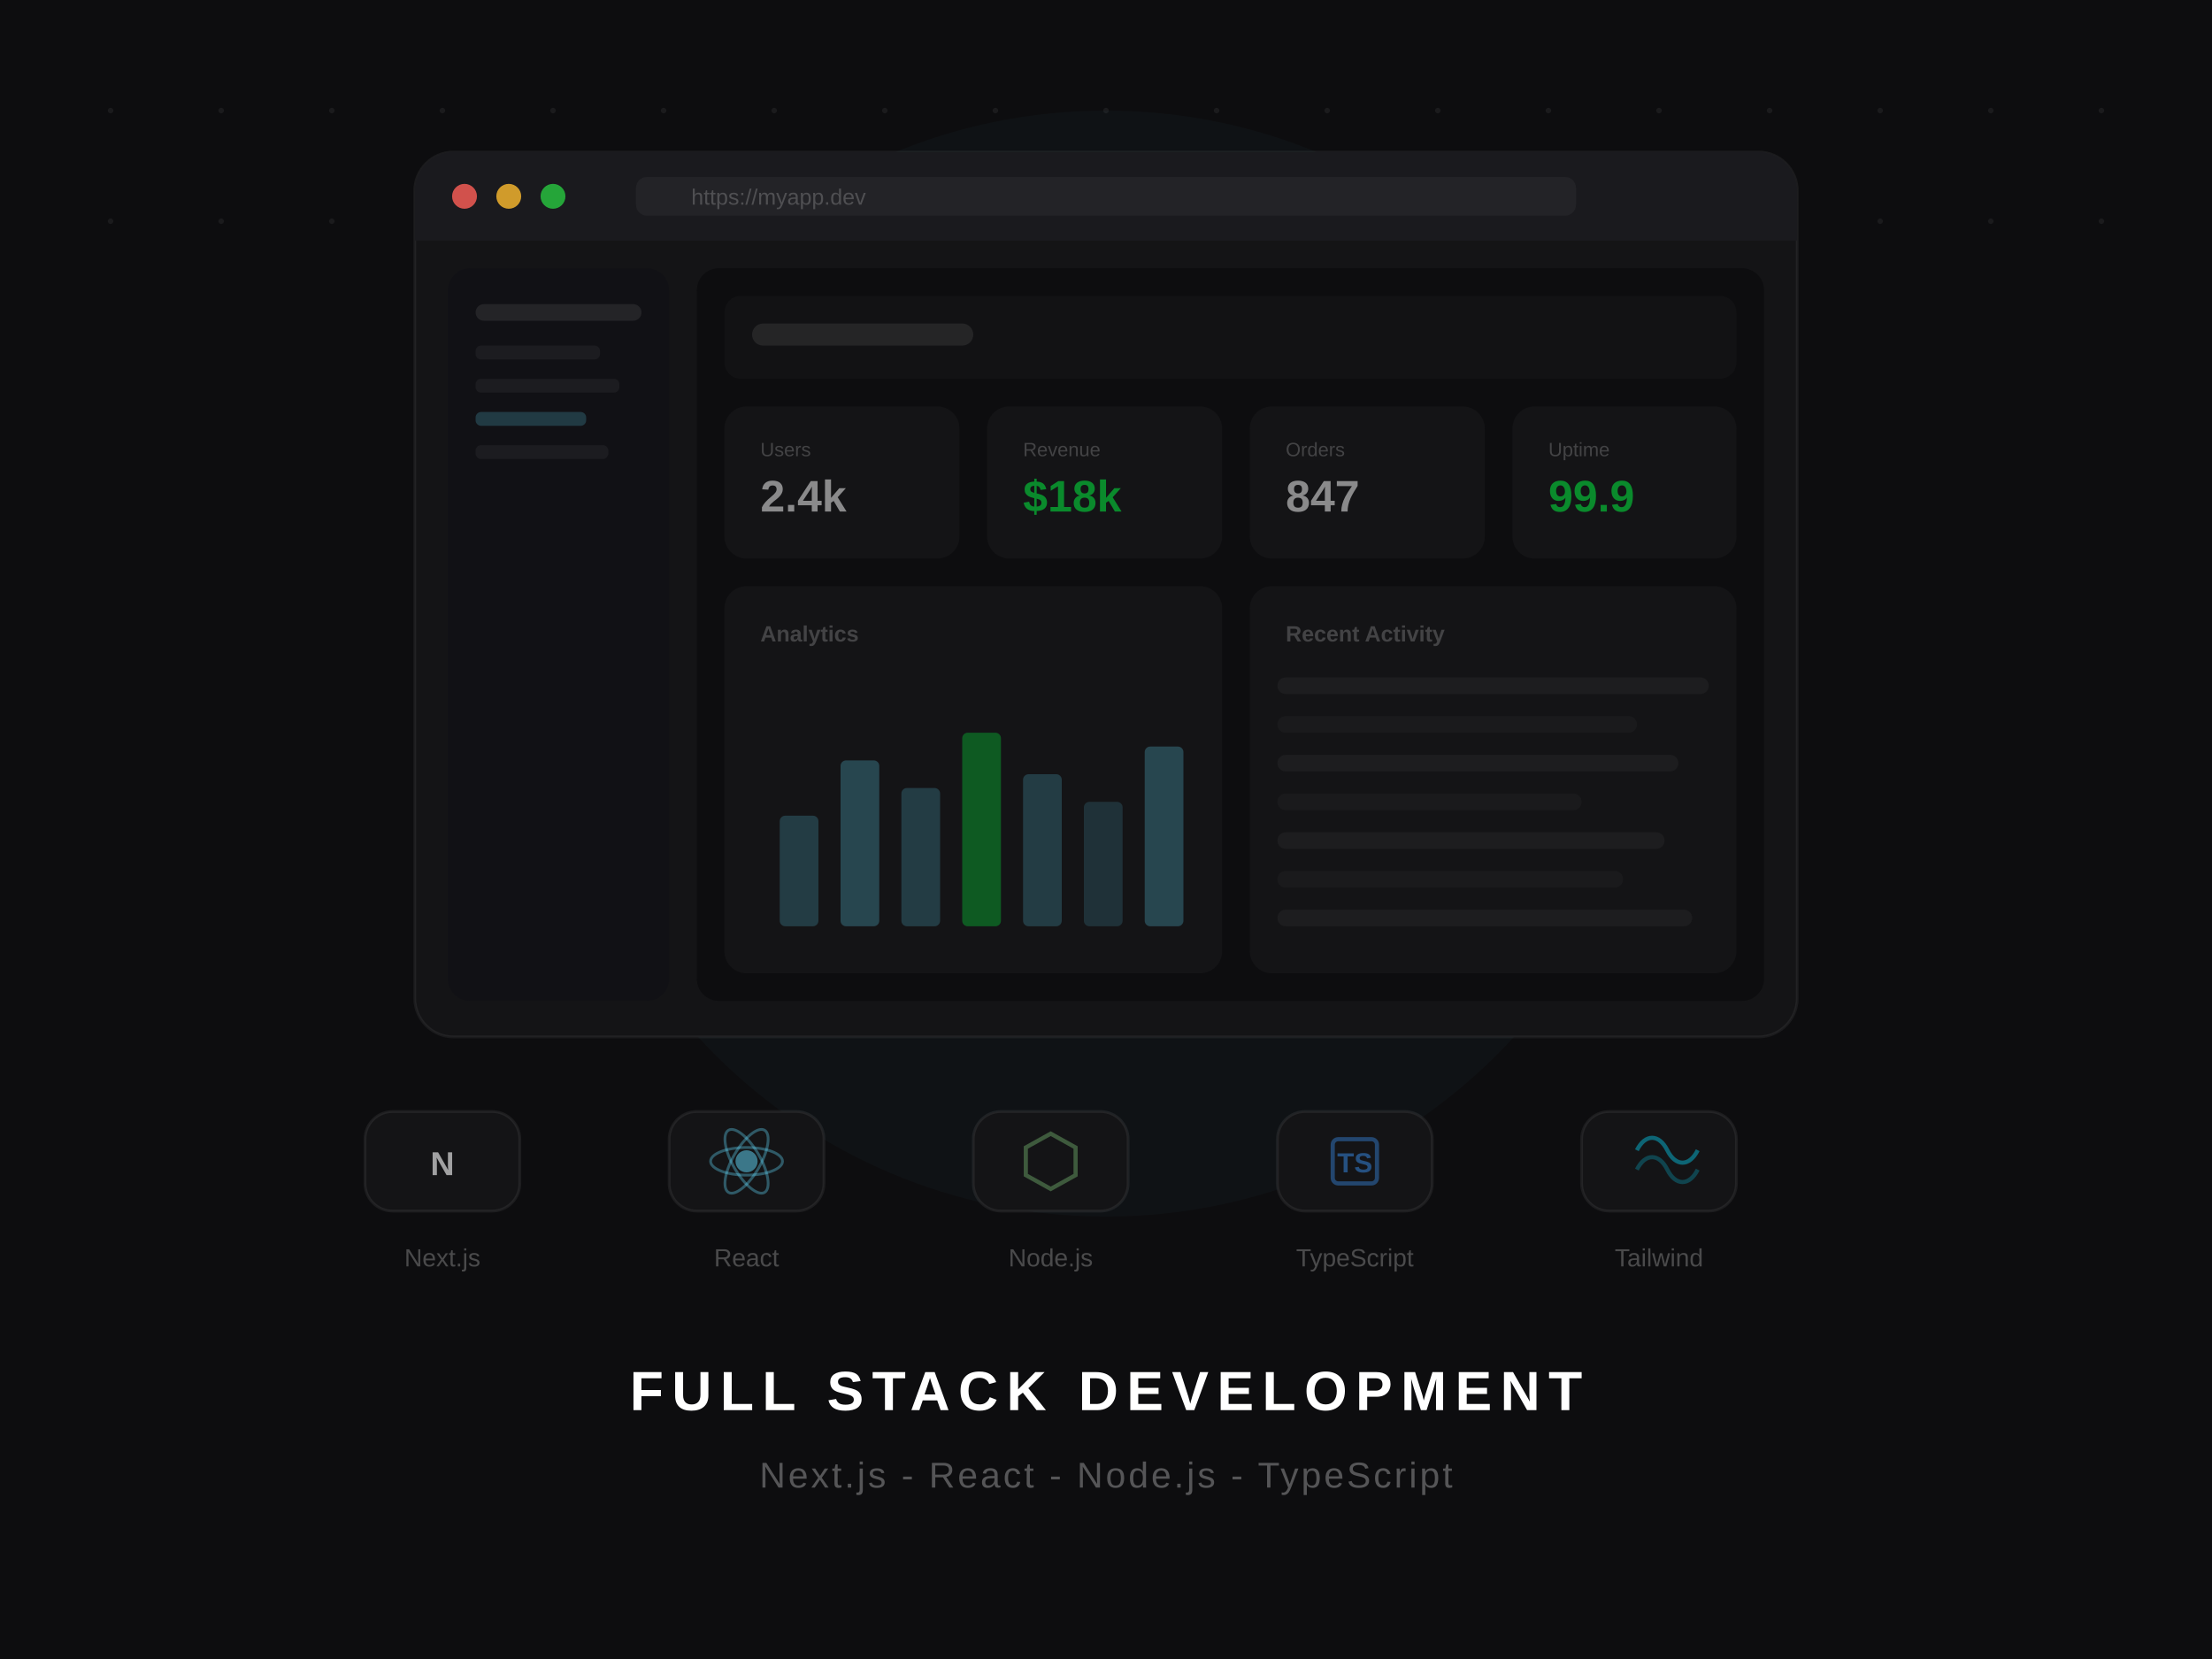
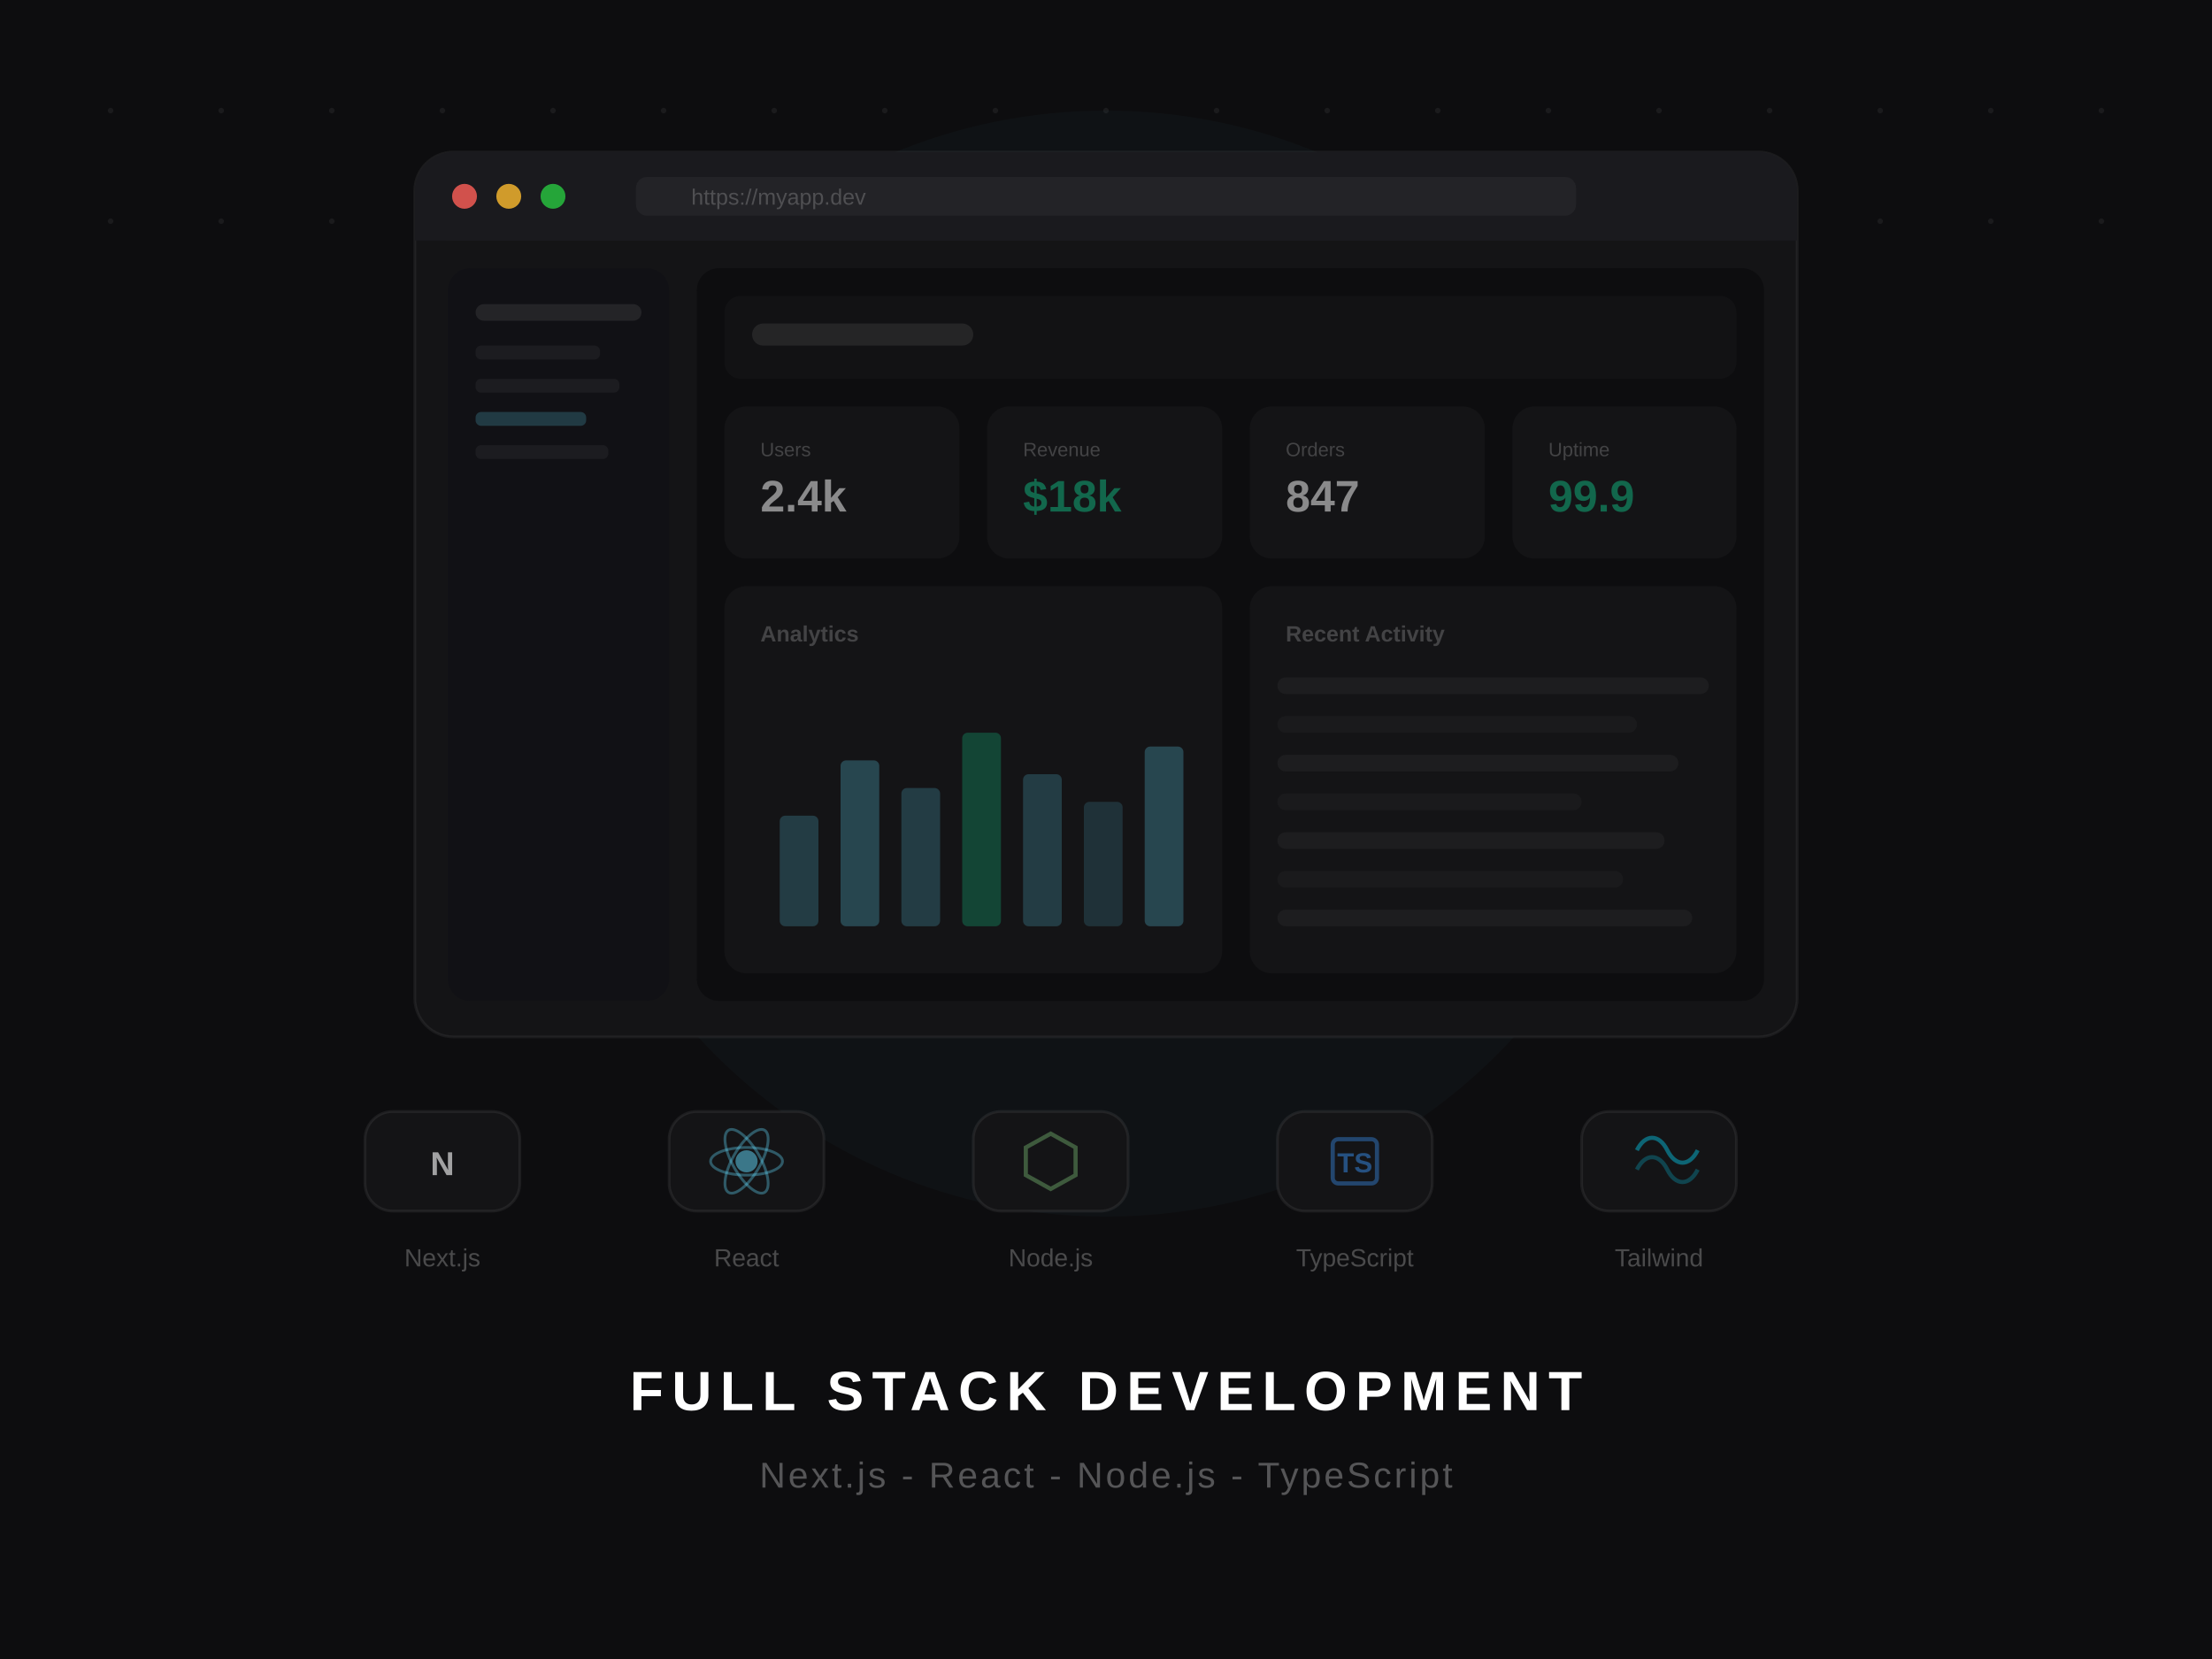
<svg xmlns="http://www.w3.org/2000/svg" width="800" height="600" viewBox="0 0 800 600">
  <rect width="800" height="600" fill="#0d0d0f" />
  <g fill="white" opacity="0.06">
    <circle cx="40" cy="40" r="1" />
    <circle cx="80" cy="40" r="1" />
    <circle cx="120" cy="40" r="1" />
    <circle cx="160" cy="40" r="1" />
    <circle cx="200" cy="40" r="1" />
    <circle cx="240" cy="40" r="1" />
    <circle cx="280" cy="40" r="1" />
    <circle cx="320" cy="40" r="1" />
    <circle cx="360" cy="40" r="1" />
    <circle cx="400" cy="40" r="1" />
    <circle cx="440" cy="40" r="1" />
    <circle cx="480" cy="40" r="1" />
    <circle cx="520" cy="40" r="1" />
    <circle cx="560" cy="40" r="1" />
    <circle cx="600" cy="40" r="1" />
    <circle cx="640" cy="40" r="1" />
    <circle cx="680" cy="40" r="1" />
    <circle cx="720" cy="40" r="1" />
    <circle cx="760" cy="40" r="1" />
    <circle cx="40" cy="80" r="1" />
    <circle cx="80" cy="80" r="1" />
    <circle cx="120" cy="80" r="1" />
    <circle cx="160" cy="80" r="1" />
    <circle cx="200" cy="80" r="1" />
    <circle cx="240" cy="80" r="1" />
    <circle cx="280" cy="80" r="1" />
    <circle cx="320" cy="80" r="1" />
    <circle cx="360" cy="80" r="1" />
    <circle cx="400" cy="80" r="1" />
    <circle cx="440" cy="80" r="1" />
    <circle cx="480" cy="80" r="1" />
    <circle cx="520" cy="80" r="1" />
    <circle cx="560" cy="80" r="1" />
    <circle cx="600" cy="80" r="1" />
    <circle cx="640" cy="80" r="1" />
    <circle cx="680" cy="80" r="1" />
    <circle cx="720" cy="80" r="1" />
    <circle cx="760" cy="80" r="1" />
  </g>
  <circle cx="400" cy="240" r="200" fill="#61DAFB" opacity="0.025" />
  <rect x="150" y="55" width="500" height="320" rx="14" fill="#141416" stroke="white" stroke-opacity="0.06" />
  <rect x="150" y="55" width="500" height="32" rx="14" fill="#1a1a1e" />
  <rect x="150" y="73" width="500" height="14" fill="#1a1a1e" />
  <circle cx="168" cy="71" r="4.5" fill="#ff5f57" opacity="0.8" />
  <circle cx="184" cy="71" r="4.5" fill="#febc2e" opacity="0.8" />
  <circle cx="200" cy="71" r="4.5" fill="#28c840" opacity="0.8" />
  <rect x="230" y="64" width="340" height="14" rx="4" fill="white" opacity="0.04" />
  <text x="250" y="74" fill="white" opacity="0.2" font-family="Arial, sans-serif" font-size="8">https://myapp.dev</text>
  <rect x="162" y="97" width="80" height="265" rx="8" fill="#111115" />
  <rect x="172" y="110" width="60" height="6" rx="3" fill="white" opacity="0.08" />
  <rect x="172" y="125" width="45" height="5" rx="2" fill="white" opacity="0.05" />
  <rect x="172" y="137" width="52" height="5" rx="2" fill="white" opacity="0.05" />
  <rect x="172" y="149" width="40" height="5" rx="2" fill="#61DAFB" opacity="0.2" />
  <rect x="172" y="161" width="48" height="5" rx="2" fill="white" opacity="0.05" />
  <rect x="252" y="97" width="386" height="265" rx="8" fill="#0d0d0f" />
  <rect x="262" y="107" width="366" height="30" rx="6" fill="white" opacity="0.02" />
  <rect x="272" y="117" width="80" height="8" rx="4" fill="white" opacity="0.08" />
  <rect x="262" y="147" width="85" height="55" rx="8" fill="#141416" />
  <text x="275" y="165" fill="white" opacity="0.2" font-family="Arial, sans-serif" font-size="7">Users</text>
  <text x="275" y="185" fill="white" opacity="0.5" font-family="Arial, sans-serif" font-size="16" font-weight="bold">2.4k</text>
  <rect x="357" y="147" width="85" height="55" rx="8" fill="#141416" />
  <text x="370" y="165" fill="white" opacity="0.2" font-family="Arial, sans-serif" font-size="7">Revenue</text>
-   <text x="370" y="185" fill="#00ff41" opacity="0.5" font-family="Arial, sans-serif" font-size="16" font-weight="bold">$18k</text>
+   <text x="370" y="185" fill="#10b981" opacity="0.5" font-family="Arial, sans-serif" font-size="16" font-weight="bold">$18k</text>
  <rect x="452" y="147" width="85" height="55" rx="8" fill="#141416" />
  <text x="465" y="165" fill="white" opacity="0.2" font-family="Arial, sans-serif" font-size="7">Orders</text>
  <text x="465" y="185" fill="white" opacity="0.5" font-family="Arial, sans-serif" font-size="16" font-weight="bold">847</text>
  <rect x="547" y="147" width="81" height="55" rx="8" fill="#141416" />
  <text x="560" y="165" fill="white" opacity="0.2" font-family="Arial, sans-serif" font-size="7">Uptime</text>
-   <text x="560" y="185" fill="#00ff41" opacity="0.5" font-family="Arial, sans-serif" font-size="16" font-weight="bold">99.9</text>
+   <text x="560" y="185" fill="#10b981" opacity="0.5" font-family="Arial, sans-serif" font-size="16" font-weight="bold">99.9</text>
  <rect x="262" y="212" width="180" height="140" rx="8" fill="#141416" />
  <text x="275" y="232" fill="white" opacity="0.2" font-family="Arial, sans-serif" font-size="8" font-weight="bold">Analytics</text>
  <rect x="282" y="295" width="14" height="40" rx="2" fill="#61DAFB" opacity="0.2" />
  <rect x="304" y="275" width="14" height="60" rx="2" fill="#61DAFB" opacity="0.25" />
  <rect x="326" y="285" width="14" height="50" rx="2" fill="#61DAFB" opacity="0.2" />
-   <rect x="348" y="265" width="14" height="70" rx="2" fill="#00ff41" opacity="0.3" />
+   <rect x="348" y="265" width="14" height="70" rx="2" fill="#10b981" opacity="0.3" />
  <rect x="370" y="280" width="14" height="55" rx="2" fill="#61DAFB" opacity="0.2" />
  <rect x="392" y="290" width="14" height="45" rx="2" fill="#61DAFB" opacity="0.15" />
  <rect x="414" y="270" width="14" height="65" rx="2" fill="#61DAFB" opacity="0.25" />
  <rect x="452" y="212" width="176" height="140" rx="8" fill="#141416" />
  <text x="465" y="232" fill="white" opacity="0.2" font-family="Arial, sans-serif" font-size="8" font-weight="bold">Recent Activity</text>
  <rect x="462" y="245" width="156" height="6" rx="3" fill="white" opacity="0.04" />
  <rect x="462" y="259" width="130" height="6" rx="3" fill="white" opacity="0.03" />
  <rect x="462" y="273" width="145" height="6" rx="3" fill="white" opacity="0.04" />
  <rect x="462" y="287" width="110" height="6" rx="3" fill="white" opacity="0.03" />
  <rect x="462" y="301" width="140" height="6" rx="3" fill="white" opacity="0.04" />
  <rect x="462" y="315" width="125" height="6" rx="3" fill="white" opacity="0.03" />
  <rect x="462" y="329" width="150" height="6" rx="3" fill="white" opacity="0.04" />
  <rect x="132" y="402" width="56" height="36" rx="10" fill="#141416" stroke="white" stroke-opacity="0.07" />
  <text x="160" y="425" fill="white" opacity="0.6" font-family="Arial, sans-serif" font-size="12" text-anchor="middle" font-weight="bold">N</text>
  <text x="160" y="458" fill="white" opacity="0.25" font-family="Arial, sans-serif" font-size="9" text-anchor="middle">Next.js</text>
  <rect x="242" y="402" width="56" height="36" rx="10" fill="#141416" stroke="white" stroke-opacity="0.07" />
  <circle cx="270" cy="420" r="4" fill="#61DAFB" opacity="0.5" />
  <ellipse cx="270" cy="420" rx="13" ry="5" fill="none" stroke="#61DAFB" stroke-width="1" opacity="0.35" />
  <ellipse cx="270" cy="420" rx="13" ry="5" fill="none" stroke="#61DAFB" stroke-width="1" opacity="0.35" transform="rotate(60, 270, 420)" />
  <ellipse cx="270" cy="420" rx="13" ry="5" fill="none" stroke="#61DAFB" stroke-width="1" opacity="0.35" transform="rotate(-60, 270, 420)" />
  <text x="270" y="458" fill="white" opacity="0.25" font-family="Arial, sans-serif" font-size="9" text-anchor="middle">React</text>
  <rect x="352" y="402" width="56" height="36" rx="10" fill="#141416" stroke="white" stroke-opacity="0.07" />
  <polygon points="380,410 389,415 389,425 380,430 371,425 371,415" fill="none" stroke="#68A063" stroke-width="1.5" opacity="0.5" />
  <text x="380" y="458" fill="white" opacity="0.25" font-family="Arial, sans-serif" font-size="9" text-anchor="middle">Node.js</text>
  <rect x="462" y="402" width="56" height="36" rx="10" fill="#141416" stroke="white" stroke-opacity="0.07" />
  <rect x="482" y="412" width="16" height="16" rx="2" fill="none" stroke="#3178C6" stroke-width="1.5" opacity="0.5" />
  <text x="490" y="424" fill="#3178C6" opacity="0.6" font-family="Arial, sans-serif" font-size="10" text-anchor="middle" font-weight="bold">TS</text>
  <text x="490" y="458" fill="white" opacity="0.25" font-family="Arial, sans-serif" font-size="9" text-anchor="middle">TypeScript</text>
  <rect x="572" y="402" width="56" height="36" rx="10" fill="#141416" stroke="white" stroke-opacity="0.07" />
  <path d="M592,416 C595,410 600,410 603,416 C606,422 611,422 614,416" fill="none" stroke="#06B6D4" stroke-width="1.5" opacity="0.5" />
  <path d="M592,423 C595,417 600,417 603,423 C606,429 611,429 614,423" fill="none" stroke="#06B6D4" stroke-width="1.5" opacity="0.3" />
  <text x="600" y="458" fill="white" opacity="0.25" font-family="Arial, sans-serif" font-size="9" text-anchor="middle">Tailwind</text>
  <text x="400" y="510" fill="white" font-family="Arial, sans-serif" font-size="20" font-weight="bold" text-anchor="middle" letter-spacing="3">FULL STACK DEVELOPMENT</text>
  <text x="400" y="538" fill="white" opacity="0.3" font-family="Arial, sans-serif" font-size="13" text-anchor="middle" letter-spacing="1">Next.js - React - Node.js - TypeScript</text>
</svg>
